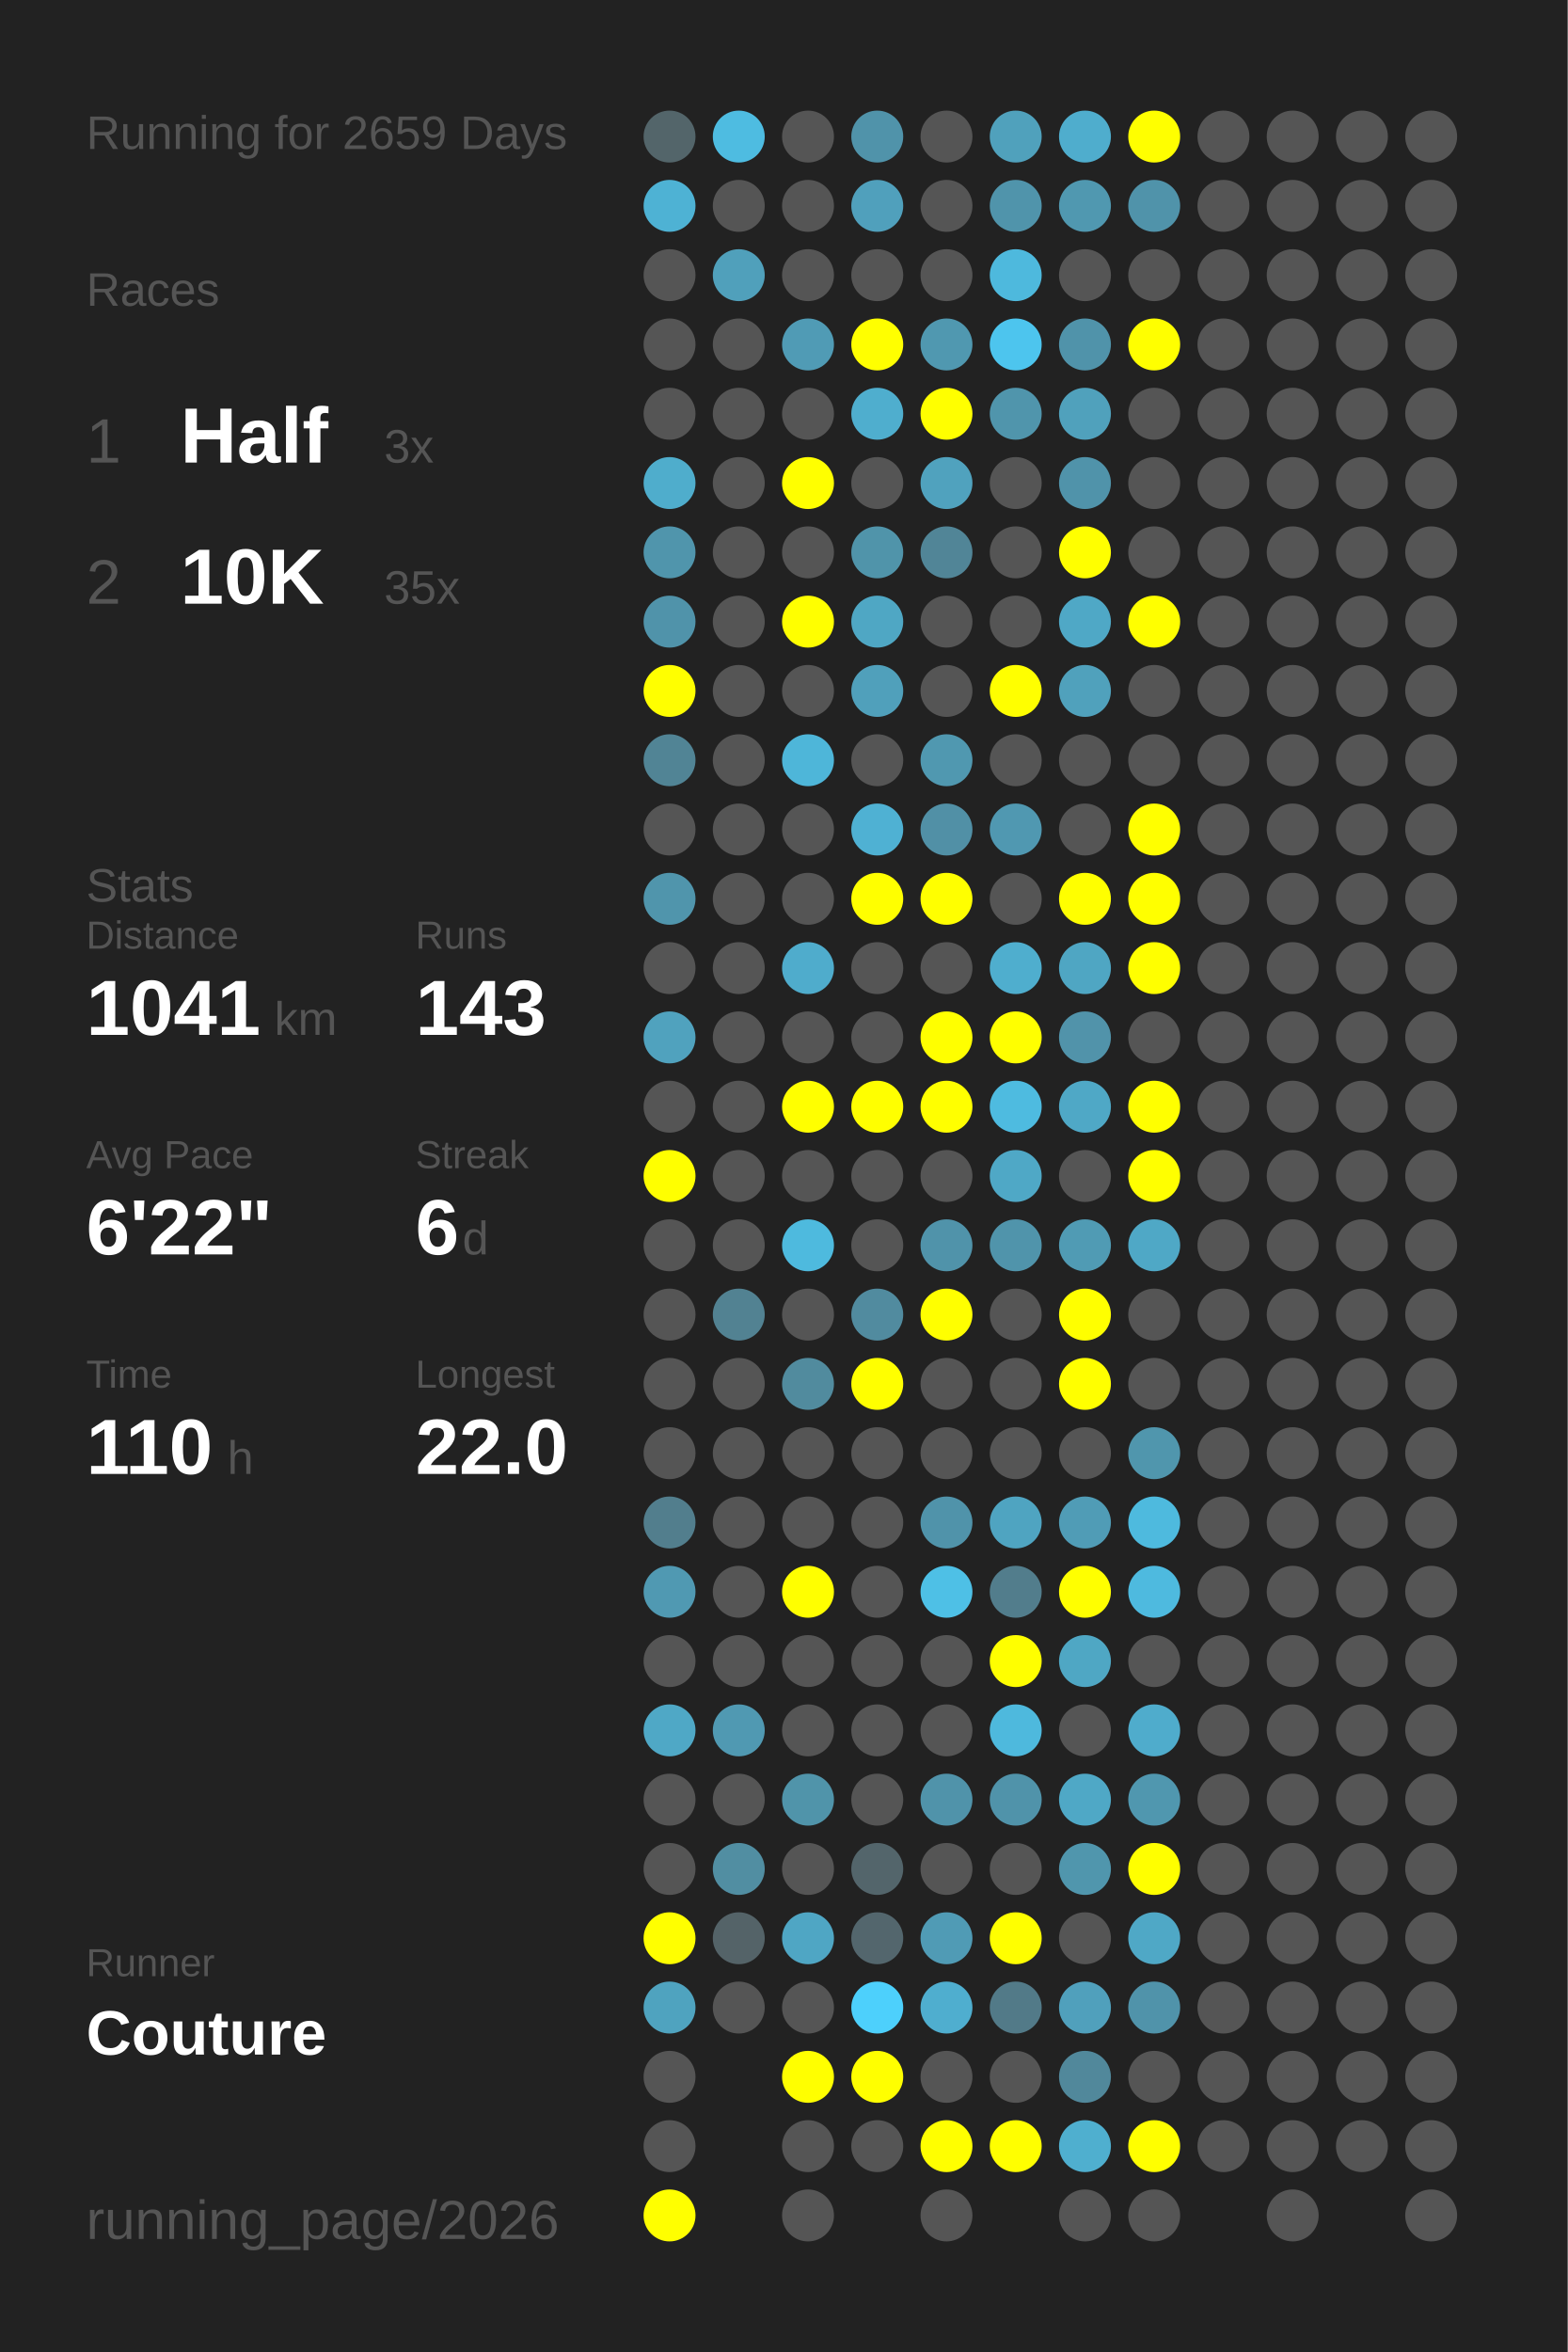
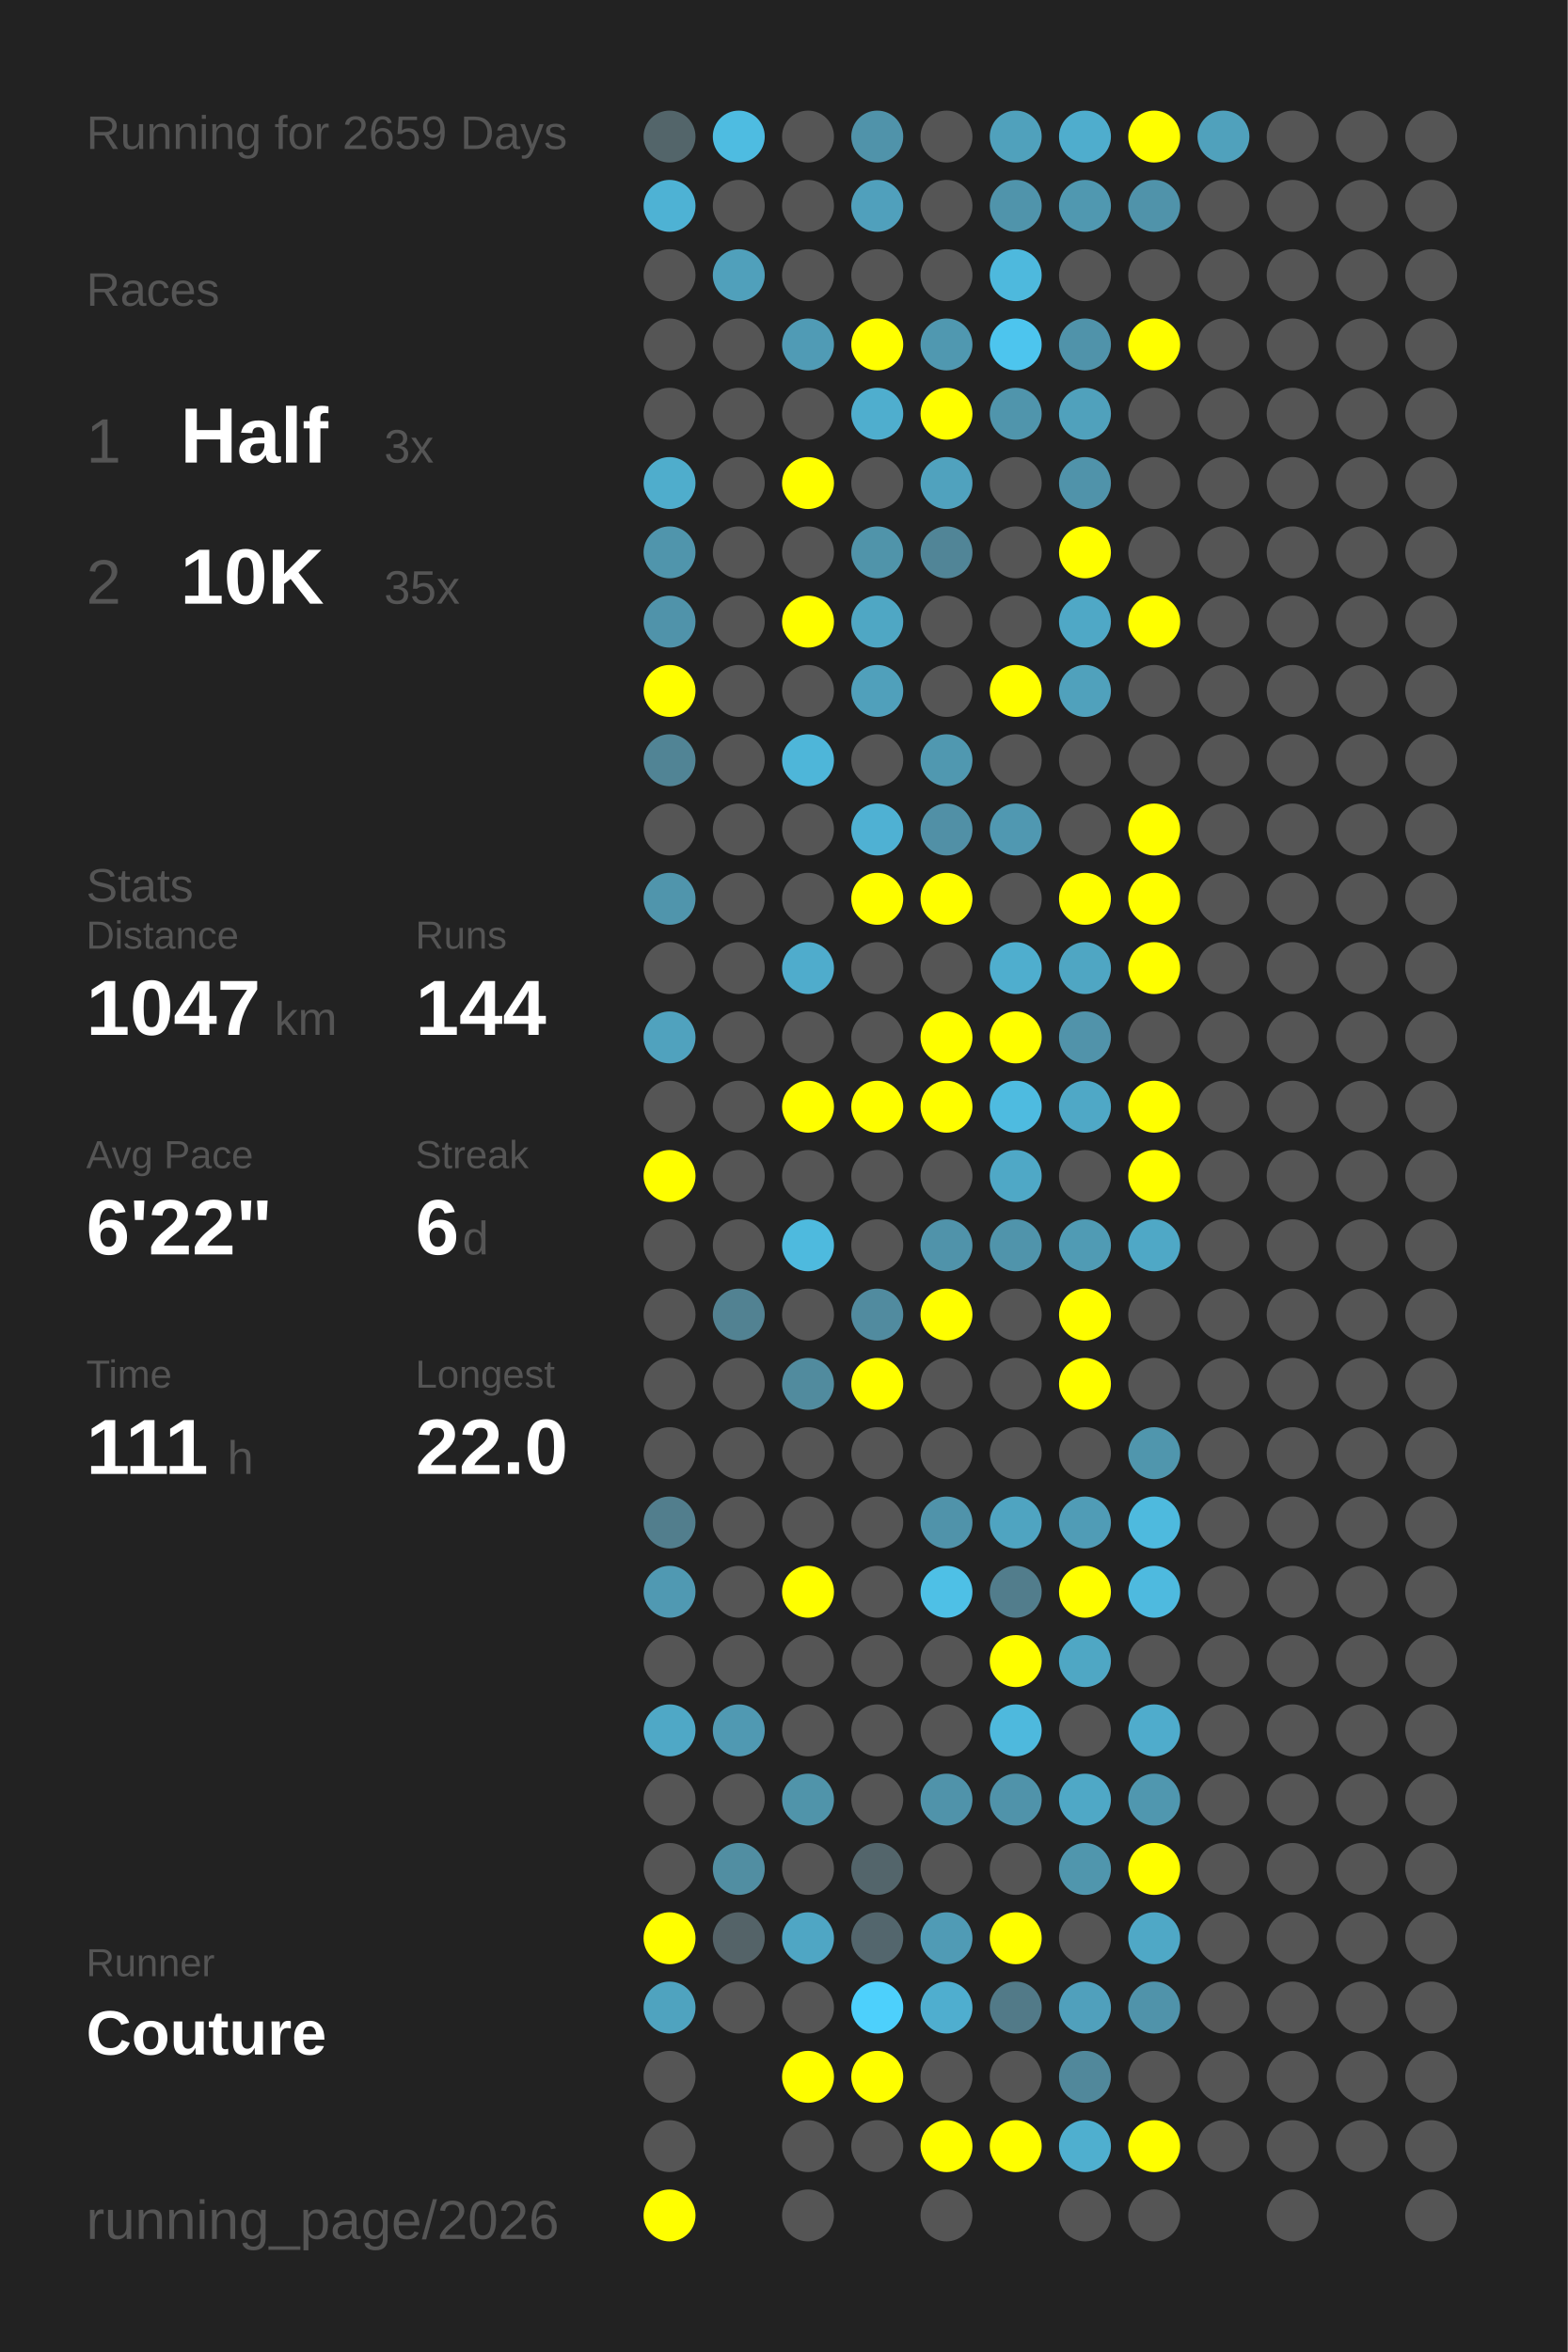
<svg xmlns="http://www.w3.org/2000/svg" baseProfile="full" height="300mm" version="1.1" viewBox="0,0,200,300" width="200mm">
  <defs />
  <rect fill="#222222" height="300" width="200" x="0" y="0" />
  <text fill="#555555" style="font-size:6px; font-family:Arial;" x="11" y="19">Running for 2659 Days</text>
  <text fill="#555555" style="font-size:6px; font-family:Arial;" x="11" y="39">Races</text>
  <text fill="#555555" style="font-size:8px; font-family:Arial;" x="11" y="59">1</text>
  <text fill="#FFFFFF" style="font-size:10px; font-family:Arial; font-weight:bold;" x="23" y="59">Half</text>
  <text fill="#555555" style="font-size:6px; font-family:Arial;" x="49" y="59">3x</text>
  <text fill="#555555" style="font-size:8px; font-family:Arial;" x="11" y="77">2</text>
  <text fill="#FFFFFF" style="font-size:10px; font-family:Arial; font-weight:bold;" x="23" y="77">10K</text>
  <text fill="#555555" style="font-size:6px; font-family:Arial;" x="49" y="77">35x</text>
  <text fill="#555555" style="font-size:6px; font-family:Arial;" x="11" y="115">Stats</text>
  <text fill="#555555" style="font-size:5px; font-family:Arial;" x="11" y="121">Distance</text>
-   <text fill="#FFFFFF" style="font-size:10px; font-family:Arial; font-weight:bold;" x="11" y="132">1041</text>
+   <text fill="#FFFFFF" style="font-size:10px; font-family:Arial; font-weight:bold;" x="11" y="132">1047</text>
  <text fill="#555555" style="font-size:6px; font-family:Arial;" x="35" y="132">km</text>
  <text fill="#555555" style="font-size:5px; font-family:Arial;" x="53" y="121">Runs</text>
-   <text fill="#FFFFFF" style="font-size:10px; font-family:Arial; font-weight:bold;" x="53" y="132">143</text>
+   <text fill="#FFFFFF" style="font-size:10px; font-family:Arial; font-weight:bold;" x="53" y="132">144</text>
  <text fill="#555555" style="font-size:5px; font-family:Arial;" x="11" y="149">Avg Pace</text>
  <text fill="#FFFFFF" style="font-size:10px; font-family:Arial; font-weight:bold;" x="11" y="160">6'22"</text>
  <text fill="#555555" style="font-size:5px; font-family:Arial;" x="53" y="149">Streak</text>
  <text fill="#FFFFFF" style="font-size:10px; font-family:Arial; font-weight:bold;" x="53" y="160">6</text>
  <text fill="#555555" style="font-size:6px; font-family:Arial;" x="59" y="160">d</text>
  <text fill="#555555" style="font-size:5px; font-family:Arial;" x="11" y="177">Time</text>
-   <text fill="#FFFFFF" style="font-size:10px; font-family:Arial; font-weight:bold;" x="11" y="188">110</text>
+   <text fill="#FFFFFF" style="font-size:10px; font-family:Arial; font-weight:bold;" x="11" y="188">111</text>
  <text fill="#555555" style="font-size:6px; font-family:Arial;" x="29" y="188">h</text>
  <text fill="#555555" style="font-size:5px; font-family:Arial;" x="53" y="177">Longest</text>
  <text fill="#FFFFFF" style="font-size:10px; font-family:Arial; font-weight:bold;" x="53" y="188">22.0</text>
  <text fill="#555555" style="font-size:5px; font-family:Arial;" x="11" y="252.065">Runner</text>
  <text fill="#FFFFFF" style="font-size:8px; font-family:Arial; font-weight:bold;" x="11" y="262.065">Couture</text>
  <text fill="#555555" style="font-size:7px; font-family:Arial;" x="11" y="285.581">running_page/2026</text>
  <circle cx="85.417" cy="17.419" fill="#53656a" r="3.312" />
  <circle cx="85.417" cy="26.258" fill="#4eb2d4" r="3.312" />
  <circle cx="85.417" cy="35.097" fill="#555555" r="3.312" />
  <circle cx="85.417" cy="43.935" fill="#555555" r="3.312" />
  <circle cx="85.417" cy="52.774" fill="#555555" r="3.312" />
  <circle cx="85.417" cy="61.613" fill="#4fadcc" r="3.312" />
  <circle cx="85.417" cy="70.452" fill="#5095ac" r="3.312" />
  <circle cx="85.417" cy="79.29" fill="#5093aa" r="3.312" />
  <circle cx="85.417" cy="88.129" fill="#FFFF00" r="3.312" />
  <circle cx="85.417" cy="96.968" fill="#518495" r="3.312" />
  <circle cx="85.417" cy="105.806" fill="#555555" r="3.312" />
  <circle cx="85.417" cy="114.645" fill="#5095ac" r="3.312" />
  <circle cx="85.417" cy="123.484" fill="#555555" r="3.312" />
  <circle cx="85.417" cy="132.323" fill="#50a2be" r="3.312" />
  <circle cx="85.417" cy="141.161" fill="#555555" r="3.312" />
  <circle cx="85.417" cy="150" fill="#FFFF00" r="3.312" />
  <circle cx="85.417" cy="158.839" fill="#555555" r="3.312" />
  <circle cx="85.417" cy="167.677" fill="#555555" r="3.312" />
  <circle cx="85.417" cy="176.516" fill="#555555" r="3.312" />
  <circle cx="85.417" cy="185.355" fill="#555555" r="3.312" />
  <circle cx="85.417" cy="194.194" fill="#527e8d" r="3.312" />
  <circle cx="85.417" cy="203.032" fill="#5099b2" r="3.312" />
  <circle cx="85.417" cy="211.871" fill="#555555" r="3.312" />
  <circle cx="85.417" cy="220.71" fill="#4fa8c6" r="3.312" />
  <circle cx="85.417" cy="229.548" fill="#555555" r="3.312" />
  <circle cx="85.417" cy="238.387" fill="#555555" r="3.312" />
  <circle cx="85.417" cy="247.226" fill="#FFFF00" r="3.312" />
  <circle cx="85.417" cy="256.065" fill="#4fa3bf" r="3.312" />
  <circle cx="85.417" cy="264.903" fill="#555555" r="3.312" />
  <circle cx="85.417" cy="273.742" fill="#555555" r="3.312" />
  <circle cx="85.417" cy="282.581" fill="#FFFF00" r="3.312" />
  <circle cx="94.25" cy="17.419" fill="#4ebce1" r="3.312" />
  <circle cx="94.25" cy="26.258" fill="#555555" r="3.312" />
  <circle cx="94.25" cy="35.097" fill="#50a0bb" r="3.312" />
  <circle cx="94.25" cy="43.935" fill="#555555" r="3.312" />
  <circle cx="94.25" cy="52.774" fill="#555555" r="3.312" />
  <circle cx="94.25" cy="61.613" fill="#555555" r="3.312" />
  <circle cx="94.25" cy="70.452" fill="#555555" r="3.312" />
  <circle cx="94.25" cy="79.29" fill="#555555" r="3.312" />
  <circle cx="94.25" cy="88.129" fill="#555555" r="3.312" />
  <circle cx="94.25" cy="96.968" fill="#555555" r="3.312" />
  <circle cx="94.25" cy="105.806" fill="#555555" r="3.312" />
  <circle cx="94.25" cy="114.645" fill="#555555" r="3.312" />
  <circle cx="94.25" cy="123.484" fill="#555555" r="3.312" />
  <circle cx="94.25" cy="132.323" fill="#555555" r="3.312" />
  <circle cx="94.25" cy="141.161" fill="#555555" r="3.312" />
  <circle cx="94.25" cy="150" fill="#555555" r="3.312" />
  <circle cx="94.25" cy="158.839" fill="#555555" r="3.312" />
  <circle cx="94.25" cy="167.677" fill="#528292" r="3.312" />
  <circle cx="94.25" cy="176.516" fill="#555555" r="3.312" />
  <circle cx="94.25" cy="185.355" fill="#555555" r="3.312" />
  <circle cx="94.25" cy="194.194" fill="#555555" r="3.312" />
  <circle cx="94.25" cy="203.032" fill="#555555" r="3.312" />
  <circle cx="94.25" cy="211.871" fill="#555555" r="3.312" />
  <circle cx="94.25" cy="220.71" fill="#5099b2" r="3.312" />
  <circle cx="94.25" cy="229.548" fill="#555555" r="3.312" />
  <circle cx="94.25" cy="238.387" fill="#518ea2" r="3.312" />
  <circle cx="94.25" cy="247.226" fill="#546368" r="3.312" />
  <circle cx="94.25" cy="256.065" fill="#555555" r="3.312" />
  <circle cx="103.083" cy="17.419" fill="#555555" r="3.312" />
  <circle cx="103.083" cy="26.258" fill="#555555" r="3.312" />
  <circle cx="103.083" cy="35.097" fill="#555555" r="3.312" />
  <circle cx="103.083" cy="43.935" fill="#509bb5" r="3.312" />
  <circle cx="103.083" cy="52.774" fill="#555555" r="3.312" />
  <circle cx="103.083" cy="61.613" fill="#FFFF00" r="3.312" />
  <circle cx="103.083" cy="70.452" fill="#555555" r="3.312" />
  <circle cx="103.083" cy="79.29" fill="#FFFF00" r="3.312" />
  <circle cx="103.083" cy="88.129" fill="#555555" r="3.312" />
  <circle cx="103.083" cy="96.968" fill="#4eb6d9" r="3.312" />
  <circle cx="103.083" cy="105.806" fill="#555555" r="3.312" />
  <circle cx="103.083" cy="114.645" fill="#555555" r="3.312" />
  <circle cx="103.083" cy="123.484" fill="#4faccc" r="3.312" />
  <circle cx="103.083" cy="132.323" fill="#555555" r="3.312" />
  <circle cx="103.083" cy="141.161" fill="#FFFF00" r="3.312" />
  <circle cx="103.083" cy="150" fill="#555555" r="3.312" />
  <circle cx="103.083" cy="158.839" fill="#4ebade" r="3.312" />
  <circle cx="103.083" cy="167.677" fill="#555555" r="3.312" />
  <circle cx="103.083" cy="176.516" fill="#518b9e" r="3.312" />
  <circle cx="103.083" cy="185.355" fill="#555555" r="3.312" />
  <circle cx="103.083" cy="194.194" fill="#555555" r="3.312" />
  <circle cx="103.083" cy="203.032" fill="#FFFF00" r="3.312" />
  <circle cx="103.083" cy="211.871" fill="#555555" r="3.312" />
  <circle cx="103.083" cy="220.71" fill="#555555" r="3.312" />
  <circle cx="103.083" cy="229.548" fill="#5094aa" r="3.312" />
  <circle cx="103.083" cy="238.387" fill="#555555" r="3.312" />
  <circle cx="103.083" cy="247.226" fill="#4fa6c4" r="3.312" />
  <circle cx="103.083" cy="256.065" fill="#555555" r="3.312" />
  <circle cx="103.083" cy="264.903" fill="#FFFF00" r="3.312" />
  <circle cx="103.083" cy="273.742" fill="#555555" r="3.312" />
  <circle cx="103.083" cy="282.581" fill="#555555" r="3.312" />
  <circle cx="111.917" cy="17.419" fill="#5093aa" r="3.312" />
  <circle cx="111.917" cy="26.258" fill="#50a0bc" r="3.312" />
  <circle cx="111.917" cy="35.097" fill="#555555" r="3.312" />
  <circle cx="111.917" cy="43.935" fill="#FFFF00" r="3.312" />
  <circle cx="111.917" cy="52.774" fill="#4faece" r="3.312" />
  <circle cx="111.917" cy="61.613" fill="#555555" r="3.312" />
  <circle cx="111.917" cy="70.452" fill="#5094aa" r="3.312" />
  <circle cx="111.917" cy="79.29" fill="#4fa7c4" r="3.312" />
  <circle cx="111.917" cy="88.129" fill="#50a0bb" r="3.312" />
  <circle cx="111.917" cy="96.968" fill="#555555" r="3.312" />
  <circle cx="111.917" cy="105.806" fill="#4fb1d3" r="3.312" />
  <circle cx="111.917" cy="114.645" fill="#FFFF00" r="3.312" />
  <circle cx="111.917" cy="123.484" fill="#555555" r="3.312" />
  <circle cx="111.917" cy="132.323" fill="#555555" r="3.312" />
  <circle cx="111.917" cy="141.161" fill="#FFFF00" r="3.312" />
  <circle cx="111.917" cy="150" fill="#555555" r="3.312" />
  <circle cx="111.917" cy="158.839" fill="#555555" r="3.312" />
  <circle cx="111.917" cy="167.677" fill="#518b9f" r="3.312" />
  <circle cx="111.917" cy="176.516" fill="#FFFF00" r="3.312" />
  <circle cx="111.917" cy="185.355" fill="#555555" r="3.312" />
  <circle cx="111.917" cy="194.194" fill="#555555" r="3.312" />
  <circle cx="111.917" cy="203.032" fill="#555555" r="3.312" />
  <circle cx="111.917" cy="211.871" fill="#555555" r="3.312" />
  <circle cx="111.917" cy="220.71" fill="#555555" r="3.312" />
  <circle cx="111.917" cy="229.548" fill="#555555" r="3.312" />
  <circle cx="111.917" cy="238.387" fill="#53656b" r="3.312" />
  <circle cx="111.917" cy="247.226" fill="#53666d" r="3.312" />
  <circle cx="111.917" cy="256.065" fill="#4dd0fc" r="3.312" />
  <circle cx="111.917" cy="264.903" fill="#FFFF00" r="3.312" />
  <circle cx="111.917" cy="273.742" fill="#555555" r="3.312" />
  <circle cx="120.75" cy="17.419" fill="#555555" r="3.312" />
  <circle cx="120.75" cy="26.258" fill="#555555" r="3.312" />
  <circle cx="120.75" cy="35.097" fill="#555555" r="3.312" />
  <circle cx="120.75" cy="43.935" fill="#5098b0" r="3.312" />
  <circle cx="120.75" cy="52.774" fill="#FFFF00" r="3.312" />
  <circle cx="120.75" cy="61.613" fill="#50a2be" r="3.312" />
  <circle cx="120.75" cy="70.452" fill="#518597" r="3.312" />
  <circle cx="120.75" cy="79.29" fill="#555555" r="3.312" />
  <circle cx="120.75" cy="88.129" fill="#555555" r="3.312" />
  <circle cx="120.75" cy="96.968" fill="#5098b0" r="3.312" />
  <circle cx="120.75" cy="105.806" fill="#5190a6" r="3.312" />
  <circle cx="120.75" cy="114.645" fill="#FFFF00" r="3.312" />
  <circle cx="120.75" cy="123.484" fill="#555555" r="3.312" />
  <circle cx="120.75" cy="132.323" fill="#FFFF00" r="3.312" />
  <circle cx="120.75" cy="141.161" fill="#FFFF00" r="3.312" />
  <circle cx="120.75" cy="150" fill="#555555" r="3.312" />
  <circle cx="120.75" cy="158.839" fill="#5093aa" r="3.312" />
  <circle cx="120.75" cy="167.677" fill="#FFFF00" r="3.312" />
  <circle cx="120.75" cy="176.516" fill="#555555" r="3.312" />
  <circle cx="120.75" cy="185.355" fill="#555555" r="3.312" />
  <circle cx="120.75" cy="194.194" fill="#5093aa" r="3.312" />
  <circle cx="120.75" cy="203.032" fill="#4ec0e6" r="3.312" />
  <circle cx="120.75" cy="211.871" fill="#555555" r="3.312" />
  <circle cx="120.75" cy="220.71" fill="#555555" r="3.312" />
  <circle cx="120.75" cy="229.548" fill="#5093aa" r="3.312" />
  <circle cx="120.75" cy="238.387" fill="#555555" r="3.312" />
  <circle cx="120.75" cy="247.226" fill="#509bb5" r="3.312" />
  <circle cx="120.75" cy="256.065" fill="#4faecf" r="3.312" />
  <circle cx="120.75" cy="264.903" fill="#555555" r="3.312" />
  <circle cx="120.75" cy="273.742" fill="#FFFF00" r="3.312" />
  <circle cx="120.75" cy="282.581" fill="#555555" r="3.312" />
  <circle cx="129.583" cy="17.419" fill="#50a1bc" r="3.312" />
  <circle cx="129.583" cy="26.258" fill="#5094ab" r="3.312" />
  <circle cx="129.583" cy="35.097" fill="#4eb9dd" r="3.312" />
  <circle cx="129.583" cy="43.935" fill="#4dc5ee" r="3.312" />
  <circle cx="129.583" cy="52.774" fill="#5095ac" r="3.312" />
  <circle cx="129.583" cy="61.613" fill="#555555" r="3.312" />
  <circle cx="129.583" cy="70.452" fill="#555555" r="3.312" />
  <circle cx="129.583" cy="79.29" fill="#555555" r="3.312" />
  <circle cx="129.583" cy="88.129" fill="#FFFF00" r="3.312" />
  <circle cx="129.583" cy="96.968" fill="#555555" r="3.312" />
  <circle cx="129.583" cy="105.806" fill="#5098b1" r="3.312" />
  <circle cx="129.583" cy="114.645" fill="#555555" r="3.312" />
  <circle cx="129.583" cy="123.484" fill="#4faece" r="3.312" />
  <circle cx="129.583" cy="132.323" fill="#FFFF00" r="3.312" />
  <circle cx="129.583" cy="141.161" fill="#4ebbe0" r="3.312" />
  <circle cx="129.583" cy="150" fill="#4fa8c6" r="3.312" />
  <circle cx="129.583" cy="158.839" fill="#5094ab" r="3.312" />
  <circle cx="129.583" cy="167.677" fill="#555555" r="3.312" />
  <circle cx="129.583" cy="176.516" fill="#555555" r="3.312" />
  <circle cx="129.583" cy="185.355" fill="#555555" r="3.312" />
  <circle cx="129.583" cy="194.194" fill="#4fa4c1" r="3.312" />
  <circle cx="129.583" cy="203.032" fill="#527d8c" r="3.312" />
  <circle cx="129.583" cy="211.871" fill="#FFFF00" r="3.312" />
  <circle cx="129.583" cy="220.71" fill="#4eb9dd" r="3.312" />
  <circle cx="129.583" cy="229.548" fill="#5093aa" r="3.312" />
  <circle cx="129.583" cy="238.387" fill="#555555" r="3.312" />
  <circle cx="129.583" cy="247.226" fill="#FFFF00" r="3.312" />
  <circle cx="129.583" cy="256.065" fill="#527a88" r="3.312" />
  <circle cx="129.583" cy="264.903" fill="#555555" r="3.312" />
  <circle cx="129.583" cy="273.742" fill="#FFFF00" r="3.312" />
  <circle cx="138.417" cy="17.419" fill="#4fadcd" r="3.312" />
  <circle cx="138.417" cy="26.258" fill="#5098b0" r="3.312" />
  <circle cx="138.417" cy="35.097" fill="#555555" r="3.312" />
  <circle cx="138.417" cy="43.935" fill="#5093aa" r="3.312" />
  <circle cx="138.417" cy="52.774" fill="#50a1bc" r="3.312" />
  <circle cx="138.417" cy="61.613" fill="#5093aa" r="3.312" />
  <circle cx="138.417" cy="70.452" fill="#FFFF00" r="3.312" />
  <circle cx="138.417" cy="79.29" fill="#4fa8c6" r="3.312" />
  <circle cx="138.417" cy="88.129" fill="#50a1bc" r="3.312" />
  <circle cx="138.417" cy="96.968" fill="#555555" r="3.312" />
  <circle cx="138.417" cy="105.806" fill="#555555" r="3.312" />
  <circle cx="138.417" cy="114.645" fill="#FFFF00" r="3.312" />
  <circle cx="138.417" cy="123.484" fill="#4fa6c3" r="3.312" />
  <circle cx="138.417" cy="132.323" fill="#5193aa" r="3.312" />
  <circle cx="138.417" cy="141.161" fill="#4fa8c6" r="3.312" />
  <circle cx="138.417" cy="150" fill="#555555" r="3.312" />
  <circle cx="138.417" cy="158.839" fill="#509bb4" r="3.312" />
  <circle cx="138.417" cy="167.677" fill="#FFFF00" r="3.312" />
  <circle cx="138.417" cy="176.516" fill="#FFFF00" r="3.312" />
  <circle cx="138.417" cy="185.355" fill="#555555" r="3.312" />
  <circle cx="138.417" cy="194.194" fill="#509cb6" r="3.312" />
  <circle cx="138.417" cy="203.032" fill="#FFFF00" r="3.312" />
  <circle cx="138.417" cy="211.871" fill="#4fa7c4" r="3.312" />
  <circle cx="138.417" cy="220.71" fill="#555555" r="3.312" />
  <circle cx="138.417" cy="229.548" fill="#4fa8c6" r="3.312" />
  <circle cx="138.417" cy="238.387" fill="#5096ad" r="3.312" />
  <circle cx="138.417" cy="247.226" fill="#555555" r="3.312" />
  <circle cx="138.417" cy="256.065" fill="#50a0bc" r="3.312" />
  <circle cx="138.417" cy="264.903" fill="#51889b" r="3.312" />
  <circle cx="138.417" cy="273.742" fill="#4fafcf" r="3.312" />
  <circle cx="138.417" cy="282.581" fill="#555555" r="3.312" />
  <circle cx="147.25" cy="17.419" fill="#FFFF00" r="3.312" />
  <circle cx="147.25" cy="26.258" fill="#5093aa" r="3.312" />
  <circle cx="147.25" cy="35.097" fill="#555555" r="3.312" />
  <circle cx="147.25" cy="43.935" fill="#FFFF00" r="3.312" />
  <circle cx="147.25" cy="52.774" fill="#555555" r="3.312" />
  <circle cx="147.25" cy="61.613" fill="#555555" r="3.312" />
  <circle cx="147.25" cy="70.452" fill="#555555" r="3.312" />
  <circle cx="147.25" cy="79.29" fill="#FFFF00" r="3.312" />
  <circle cx="147.25" cy="88.129" fill="#555555" r="3.312" />
  <circle cx="147.25" cy="96.968" fill="#555555" r="3.312" />
  <circle cx="147.25" cy="105.806" fill="#FFFF00" r="3.312" />
  <circle cx="147.25" cy="114.645" fill="#FFFF00" r="3.312" />
  <circle cx="147.25" cy="123.484" fill="#FFFF00" r="3.312" />
  <circle cx="147.25" cy="132.323" fill="#555555" r="3.312" />
  <circle cx="147.25" cy="141.161" fill="#FFFF00" r="3.312" />
  <circle cx="147.25" cy="150" fill="#FFFF00" r="3.312" />
  <circle cx="147.25" cy="158.839" fill="#4fa8c6" r="3.312" />
  <circle cx="147.25" cy="167.677" fill="#555555" r="3.312" />
  <circle cx="147.25" cy="176.516" fill="#555555" r="3.312" />
  <circle cx="147.25" cy="185.355" fill="#5096ad" r="3.312" />
  <circle cx="147.25" cy="194.194" fill="#4ebade" r="3.312" />
  <circle cx="147.25" cy="203.032" fill="#4ebadf" r="3.312" />
  <circle cx="147.25" cy="211.871" fill="#555555" r="3.312" />
  <circle cx="147.25" cy="220.71" fill="#4faccc" r="3.312" />
  <circle cx="147.25" cy="229.548" fill="#5097af" r="3.312" />
  <circle cx="147.25" cy="238.387" fill="#FFFF00" r="3.312" />
  <circle cx="147.25" cy="247.226" fill="#4fa8c6" r="3.312" />
  <circle cx="147.25" cy="256.065" fill="#5093aa" r="3.312" />
  <circle cx="147.25" cy="264.903" fill="#555555" r="3.312" />
  <circle cx="147.25" cy="273.742" fill="#FFFF00" r="3.312" />
  <circle cx="147.25" cy="282.581" fill="#555555" r="3.312" />
-   <circle cx="156.083" cy="17.419" fill="#555555" r="3.312" />
+   <circle cx="156.083" cy="17.419" fill="#50a1bc" r="3.312" />
  <circle cx="156.083" cy="26.258" fill="#555555" r="3.312" />
  <circle cx="156.083" cy="35.097" fill="#555555" r="3.312" />
  <circle cx="156.083" cy="43.935" fill="#555555" r="3.312" />
  <circle cx="156.083" cy="52.774" fill="#555555" r="3.312" />
  <circle cx="156.083" cy="61.613" fill="#555555" r="3.312" />
  <circle cx="156.083" cy="70.452" fill="#555555" r="3.312" />
  <circle cx="156.083" cy="79.29" fill="#555555" r="3.312" />
  <circle cx="156.083" cy="88.129" fill="#555555" r="3.312" />
  <circle cx="156.083" cy="96.968" fill="#555555" r="3.312" />
  <circle cx="156.083" cy="105.806" fill="#555555" r="3.312" />
  <circle cx="156.083" cy="114.645" fill="#555555" r="3.312" />
  <circle cx="156.083" cy="123.484" fill="#555555" r="3.312" />
  <circle cx="156.083" cy="132.323" fill="#555555" r="3.312" />
  <circle cx="156.083" cy="141.161" fill="#555555" r="3.312" />
  <circle cx="156.083" cy="150" fill="#555555" r="3.312" />
  <circle cx="156.083" cy="158.839" fill="#555555" r="3.312" />
  <circle cx="156.083" cy="167.677" fill="#555555" r="3.312" />
  <circle cx="156.083" cy="176.516" fill="#555555" r="3.312" />
  <circle cx="156.083" cy="185.355" fill="#555555" r="3.312" />
  <circle cx="156.083" cy="194.194" fill="#555555" r="3.312" />
  <circle cx="156.083" cy="203.032" fill="#555555" r="3.312" />
  <circle cx="156.083" cy="211.871" fill="#555555" r="3.312" />
  <circle cx="156.083" cy="220.71" fill="#555555" r="3.312" />
  <circle cx="156.083" cy="229.548" fill="#555555" r="3.312" />
  <circle cx="156.083" cy="238.387" fill="#555555" r="3.312" />
  <circle cx="156.083" cy="247.226" fill="#555555" r="3.312" />
  <circle cx="156.083" cy="256.065" fill="#555555" r="3.312" />
  <circle cx="156.083" cy="264.903" fill="#555555" r="3.312" />
  <circle cx="156.083" cy="273.742" fill="#555555" r="3.312" />
  <circle cx="164.917" cy="17.419" fill="#555555" r="3.312" />
  <circle cx="164.917" cy="26.258" fill="#555555" r="3.312" />
  <circle cx="164.917" cy="35.097" fill="#555555" r="3.312" />
  <circle cx="164.917" cy="43.935" fill="#555555" r="3.312" />
  <circle cx="164.917" cy="52.774" fill="#555555" r="3.312" />
  <circle cx="164.917" cy="61.613" fill="#555555" r="3.312" />
  <circle cx="164.917" cy="70.452" fill="#555555" r="3.312" />
  <circle cx="164.917" cy="79.29" fill="#555555" r="3.312" />
  <circle cx="164.917" cy="88.129" fill="#555555" r="3.312" />
  <circle cx="164.917" cy="96.968" fill="#555555" r="3.312" />
  <circle cx="164.917" cy="105.806" fill="#555555" r="3.312" />
  <circle cx="164.917" cy="114.645" fill="#555555" r="3.312" />
  <circle cx="164.917" cy="123.484" fill="#555555" r="3.312" />
  <circle cx="164.917" cy="132.323" fill="#555555" r="3.312" />
  <circle cx="164.917" cy="141.161" fill="#555555" r="3.312" />
  <circle cx="164.917" cy="150" fill="#555555" r="3.312" />
  <circle cx="164.917" cy="158.839" fill="#555555" r="3.312" />
  <circle cx="164.917" cy="167.677" fill="#555555" r="3.312" />
  <circle cx="164.917" cy="176.516" fill="#555555" r="3.312" />
  <circle cx="164.917" cy="185.355" fill="#555555" r="3.312" />
  <circle cx="164.917" cy="194.194" fill="#555555" r="3.312" />
  <circle cx="164.917" cy="203.032" fill="#555555" r="3.312" />
  <circle cx="164.917" cy="211.871" fill="#555555" r="3.312" />
  <circle cx="164.917" cy="220.71" fill="#555555" r="3.312" />
  <circle cx="164.917" cy="229.548" fill="#555555" r="3.312" />
  <circle cx="164.917" cy="238.387" fill="#555555" r="3.312" />
  <circle cx="164.917" cy="247.226" fill="#555555" r="3.312" />
  <circle cx="164.917" cy="256.065" fill="#555555" r="3.312" />
  <circle cx="164.917" cy="264.903" fill="#555555" r="3.312" />
  <circle cx="164.917" cy="273.742" fill="#555555" r="3.312" />
  <circle cx="164.917" cy="282.581" fill="#555555" r="3.312" />
  <circle cx="173.75" cy="17.419" fill="#555555" r="3.312" />
  <circle cx="173.75" cy="26.258" fill="#555555" r="3.312" />
  <circle cx="173.75" cy="35.097" fill="#555555" r="3.312" />
  <circle cx="173.75" cy="43.935" fill="#555555" r="3.312" />
  <circle cx="173.75" cy="52.774" fill="#555555" r="3.312" />
  <circle cx="173.75" cy="61.613" fill="#555555" r="3.312" />
  <circle cx="173.75" cy="70.452" fill="#555555" r="3.312" />
  <circle cx="173.75" cy="79.29" fill="#555555" r="3.312" />
  <circle cx="173.75" cy="88.129" fill="#555555" r="3.312" />
  <circle cx="173.75" cy="96.968" fill="#555555" r="3.312" />
  <circle cx="173.75" cy="105.806" fill="#555555" r="3.312" />
  <circle cx="173.75" cy="114.645" fill="#555555" r="3.312" />
  <circle cx="173.75" cy="123.484" fill="#555555" r="3.312" />
  <circle cx="173.75" cy="132.323" fill="#555555" r="3.312" />
  <circle cx="173.75" cy="141.161" fill="#555555" r="3.312" />
  <circle cx="173.75" cy="150" fill="#555555" r="3.312" />
  <circle cx="173.75" cy="158.839" fill="#555555" r="3.312" />
  <circle cx="173.75" cy="167.677" fill="#555555" r="3.312" />
  <circle cx="173.75" cy="176.516" fill="#555555" r="3.312" />
  <circle cx="173.75" cy="185.355" fill="#555555" r="3.312" />
  <circle cx="173.75" cy="194.194" fill="#555555" r="3.312" />
  <circle cx="173.75" cy="203.032" fill="#555555" r="3.312" />
  <circle cx="173.75" cy="211.871" fill="#555555" r="3.312" />
  <circle cx="173.75" cy="220.71" fill="#555555" r="3.312" />
  <circle cx="173.75" cy="229.548" fill="#555555" r="3.312" />
  <circle cx="173.75" cy="238.387" fill="#555555" r="3.312" />
  <circle cx="173.75" cy="247.226" fill="#555555" r="3.312" />
  <circle cx="173.75" cy="256.065" fill="#555555" r="3.312" />
  <circle cx="173.75" cy="264.903" fill="#555555" r="3.312" />
  <circle cx="173.75" cy="273.742" fill="#555555" r="3.312" />
  <circle cx="182.583" cy="17.419" fill="#555555" r="3.312" />
  <circle cx="182.583" cy="26.258" fill="#555555" r="3.312" />
  <circle cx="182.583" cy="35.097" fill="#555555" r="3.312" />
  <circle cx="182.583" cy="43.935" fill="#555555" r="3.312" />
  <circle cx="182.583" cy="52.774" fill="#555555" r="3.312" />
  <circle cx="182.583" cy="61.613" fill="#555555" r="3.312" />
  <circle cx="182.583" cy="70.452" fill="#555555" r="3.312" />
  <circle cx="182.583" cy="79.29" fill="#555555" r="3.312" />
  <circle cx="182.583" cy="88.129" fill="#555555" r="3.312" />
  <circle cx="182.583" cy="96.968" fill="#555555" r="3.312" />
  <circle cx="182.583" cy="105.806" fill="#555555" r="3.312" />
  <circle cx="182.583" cy="114.645" fill="#555555" r="3.312" />
  <circle cx="182.583" cy="123.484" fill="#555555" r="3.312" />
  <circle cx="182.583" cy="132.323" fill="#555555" r="3.312" />
  <circle cx="182.583" cy="141.161" fill="#555555" r="3.312" />
  <circle cx="182.583" cy="150" fill="#555555" r="3.312" />
  <circle cx="182.583" cy="158.839" fill="#555555" r="3.312" />
  <circle cx="182.583" cy="167.677" fill="#555555" r="3.312" />
  <circle cx="182.583" cy="176.516" fill="#555555" r="3.312" />
  <circle cx="182.583" cy="185.355" fill="#555555" r="3.312" />
  <circle cx="182.583" cy="194.194" fill="#555555" r="3.312" />
  <circle cx="182.583" cy="203.032" fill="#555555" r="3.312" />
  <circle cx="182.583" cy="211.871" fill="#555555" r="3.312" />
  <circle cx="182.583" cy="220.71" fill="#555555" r="3.312" />
  <circle cx="182.583" cy="229.548" fill="#555555" r="3.312" />
  <circle cx="182.583" cy="238.387" fill="#555555" r="3.312" />
  <circle cx="182.583" cy="247.226" fill="#555555" r="3.312" />
  <circle cx="182.583" cy="256.065" fill="#555555" r="3.312" />
  <circle cx="182.583" cy="264.903" fill="#555555" r="3.312" />
  <circle cx="182.583" cy="273.742" fill="#555555" r="3.312" />
  <circle cx="182.583" cy="282.581" fill="#555555" r="3.312" />
</svg>
